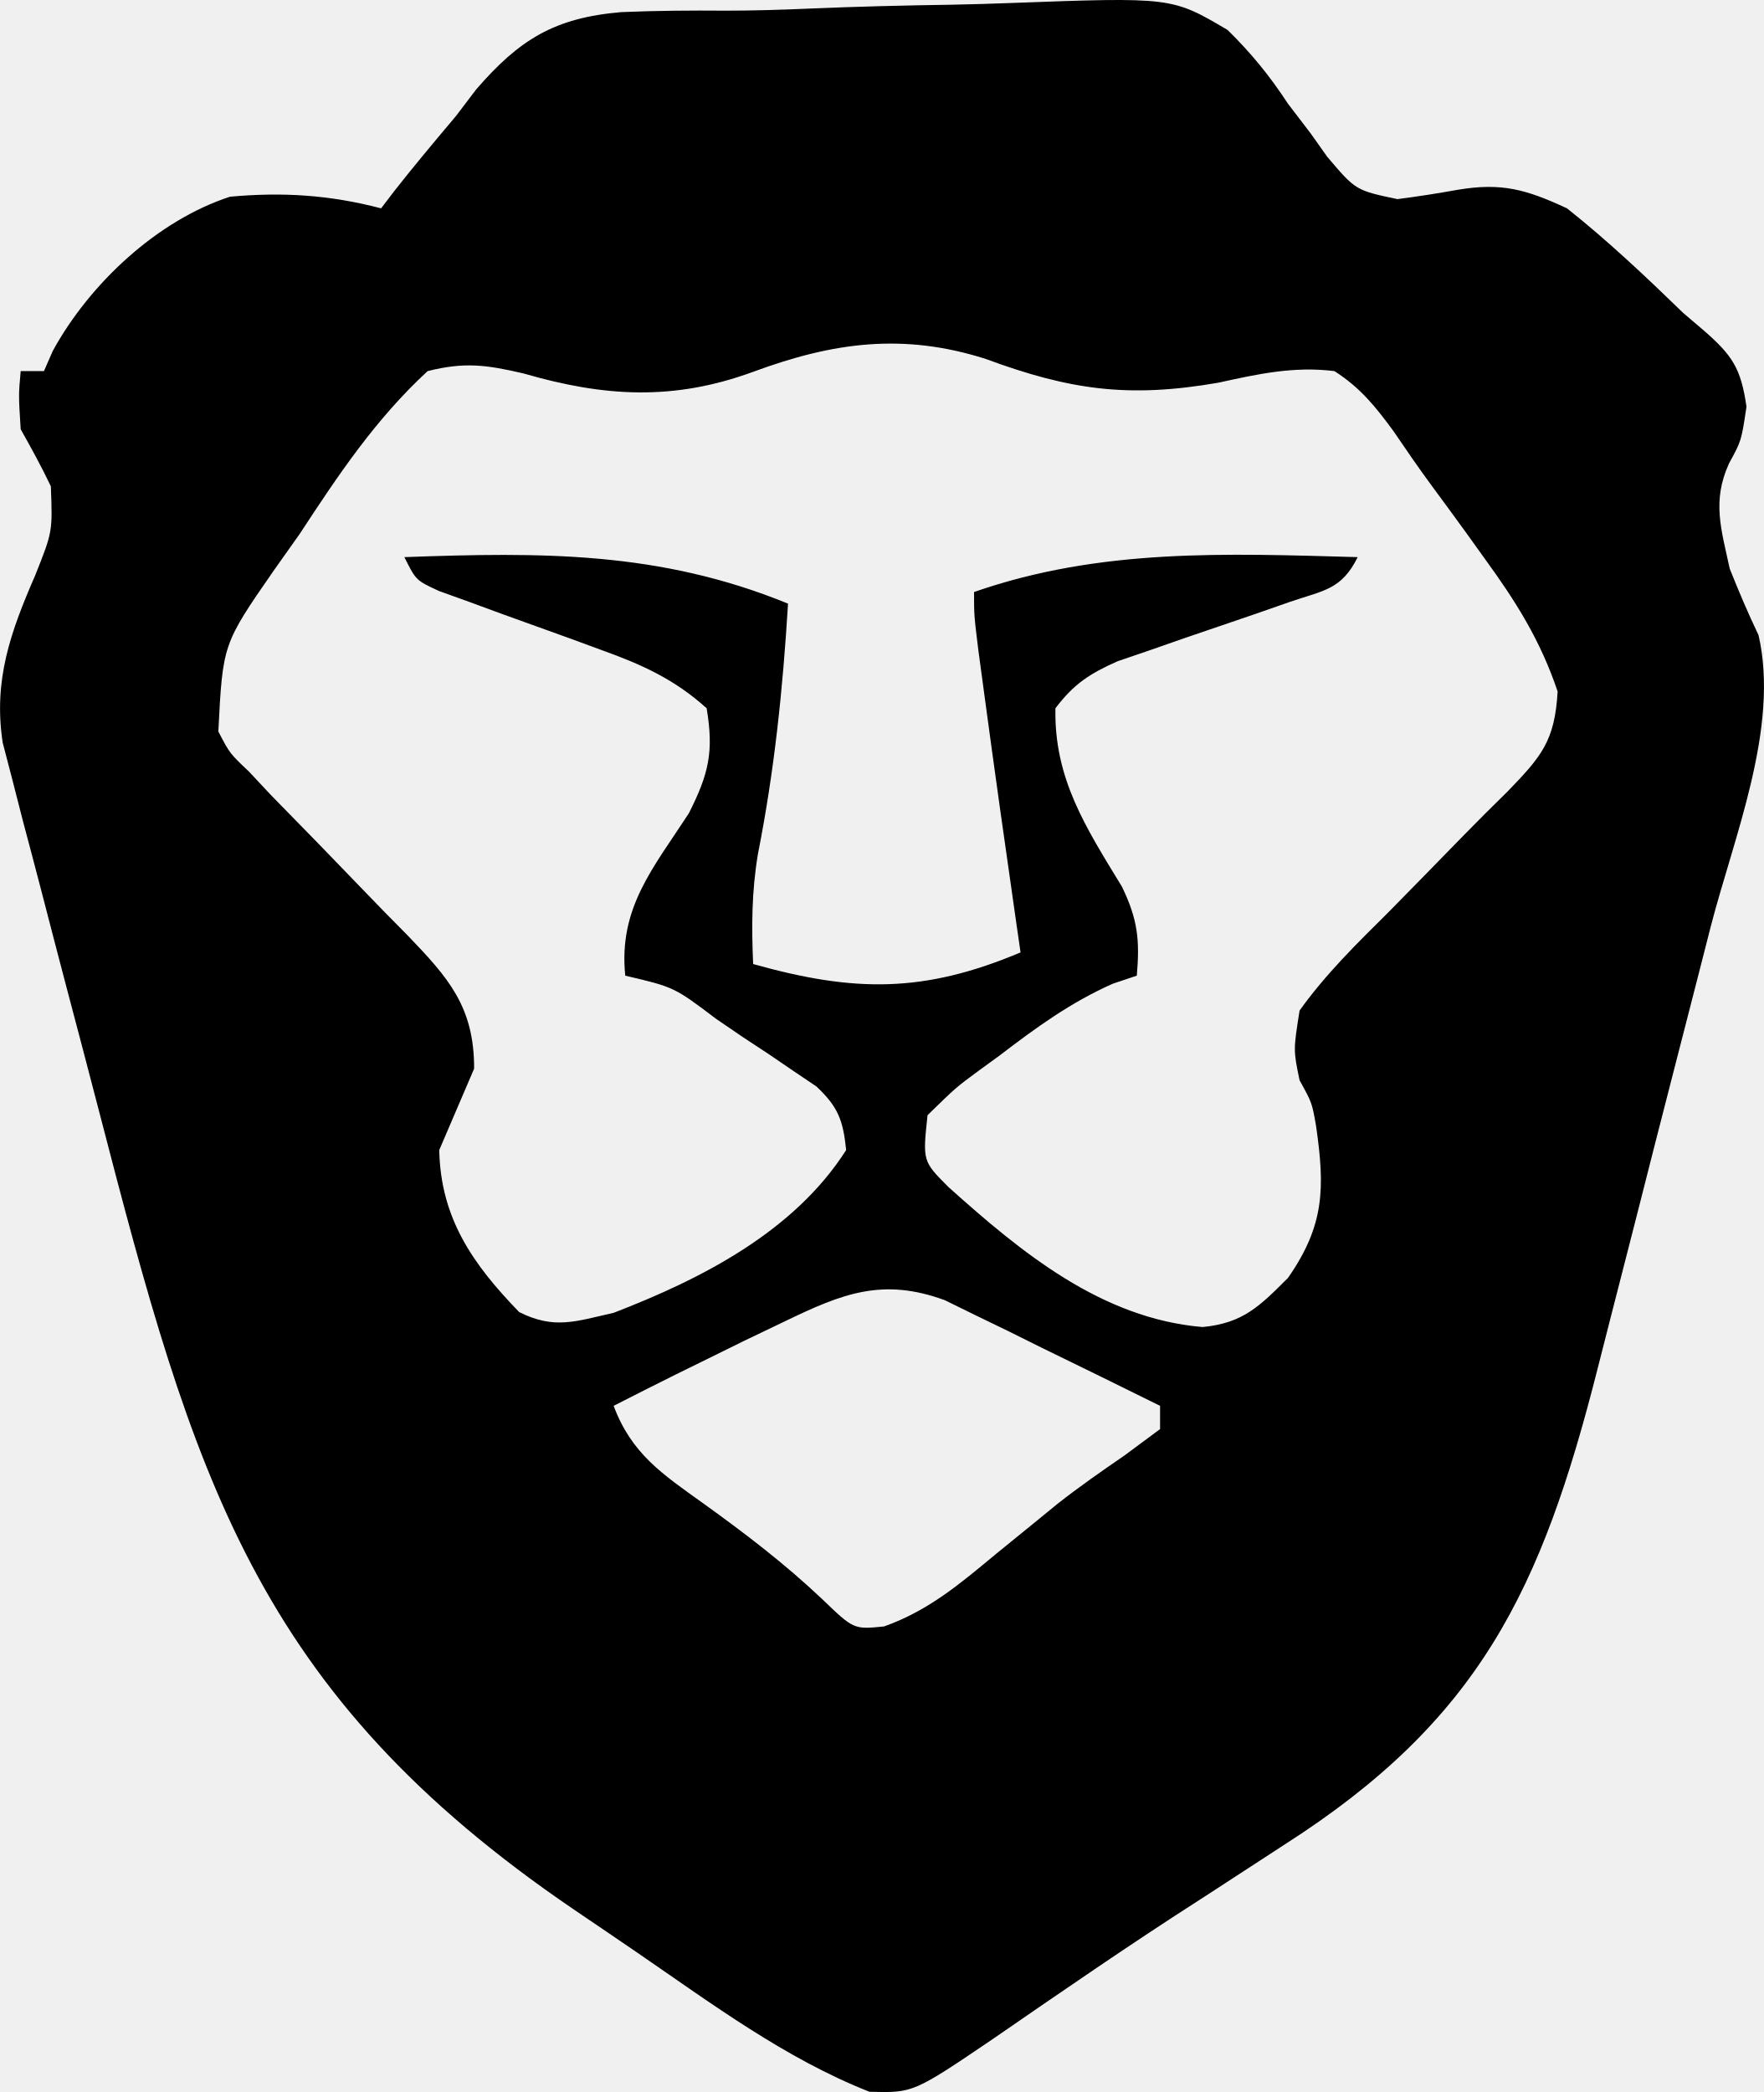
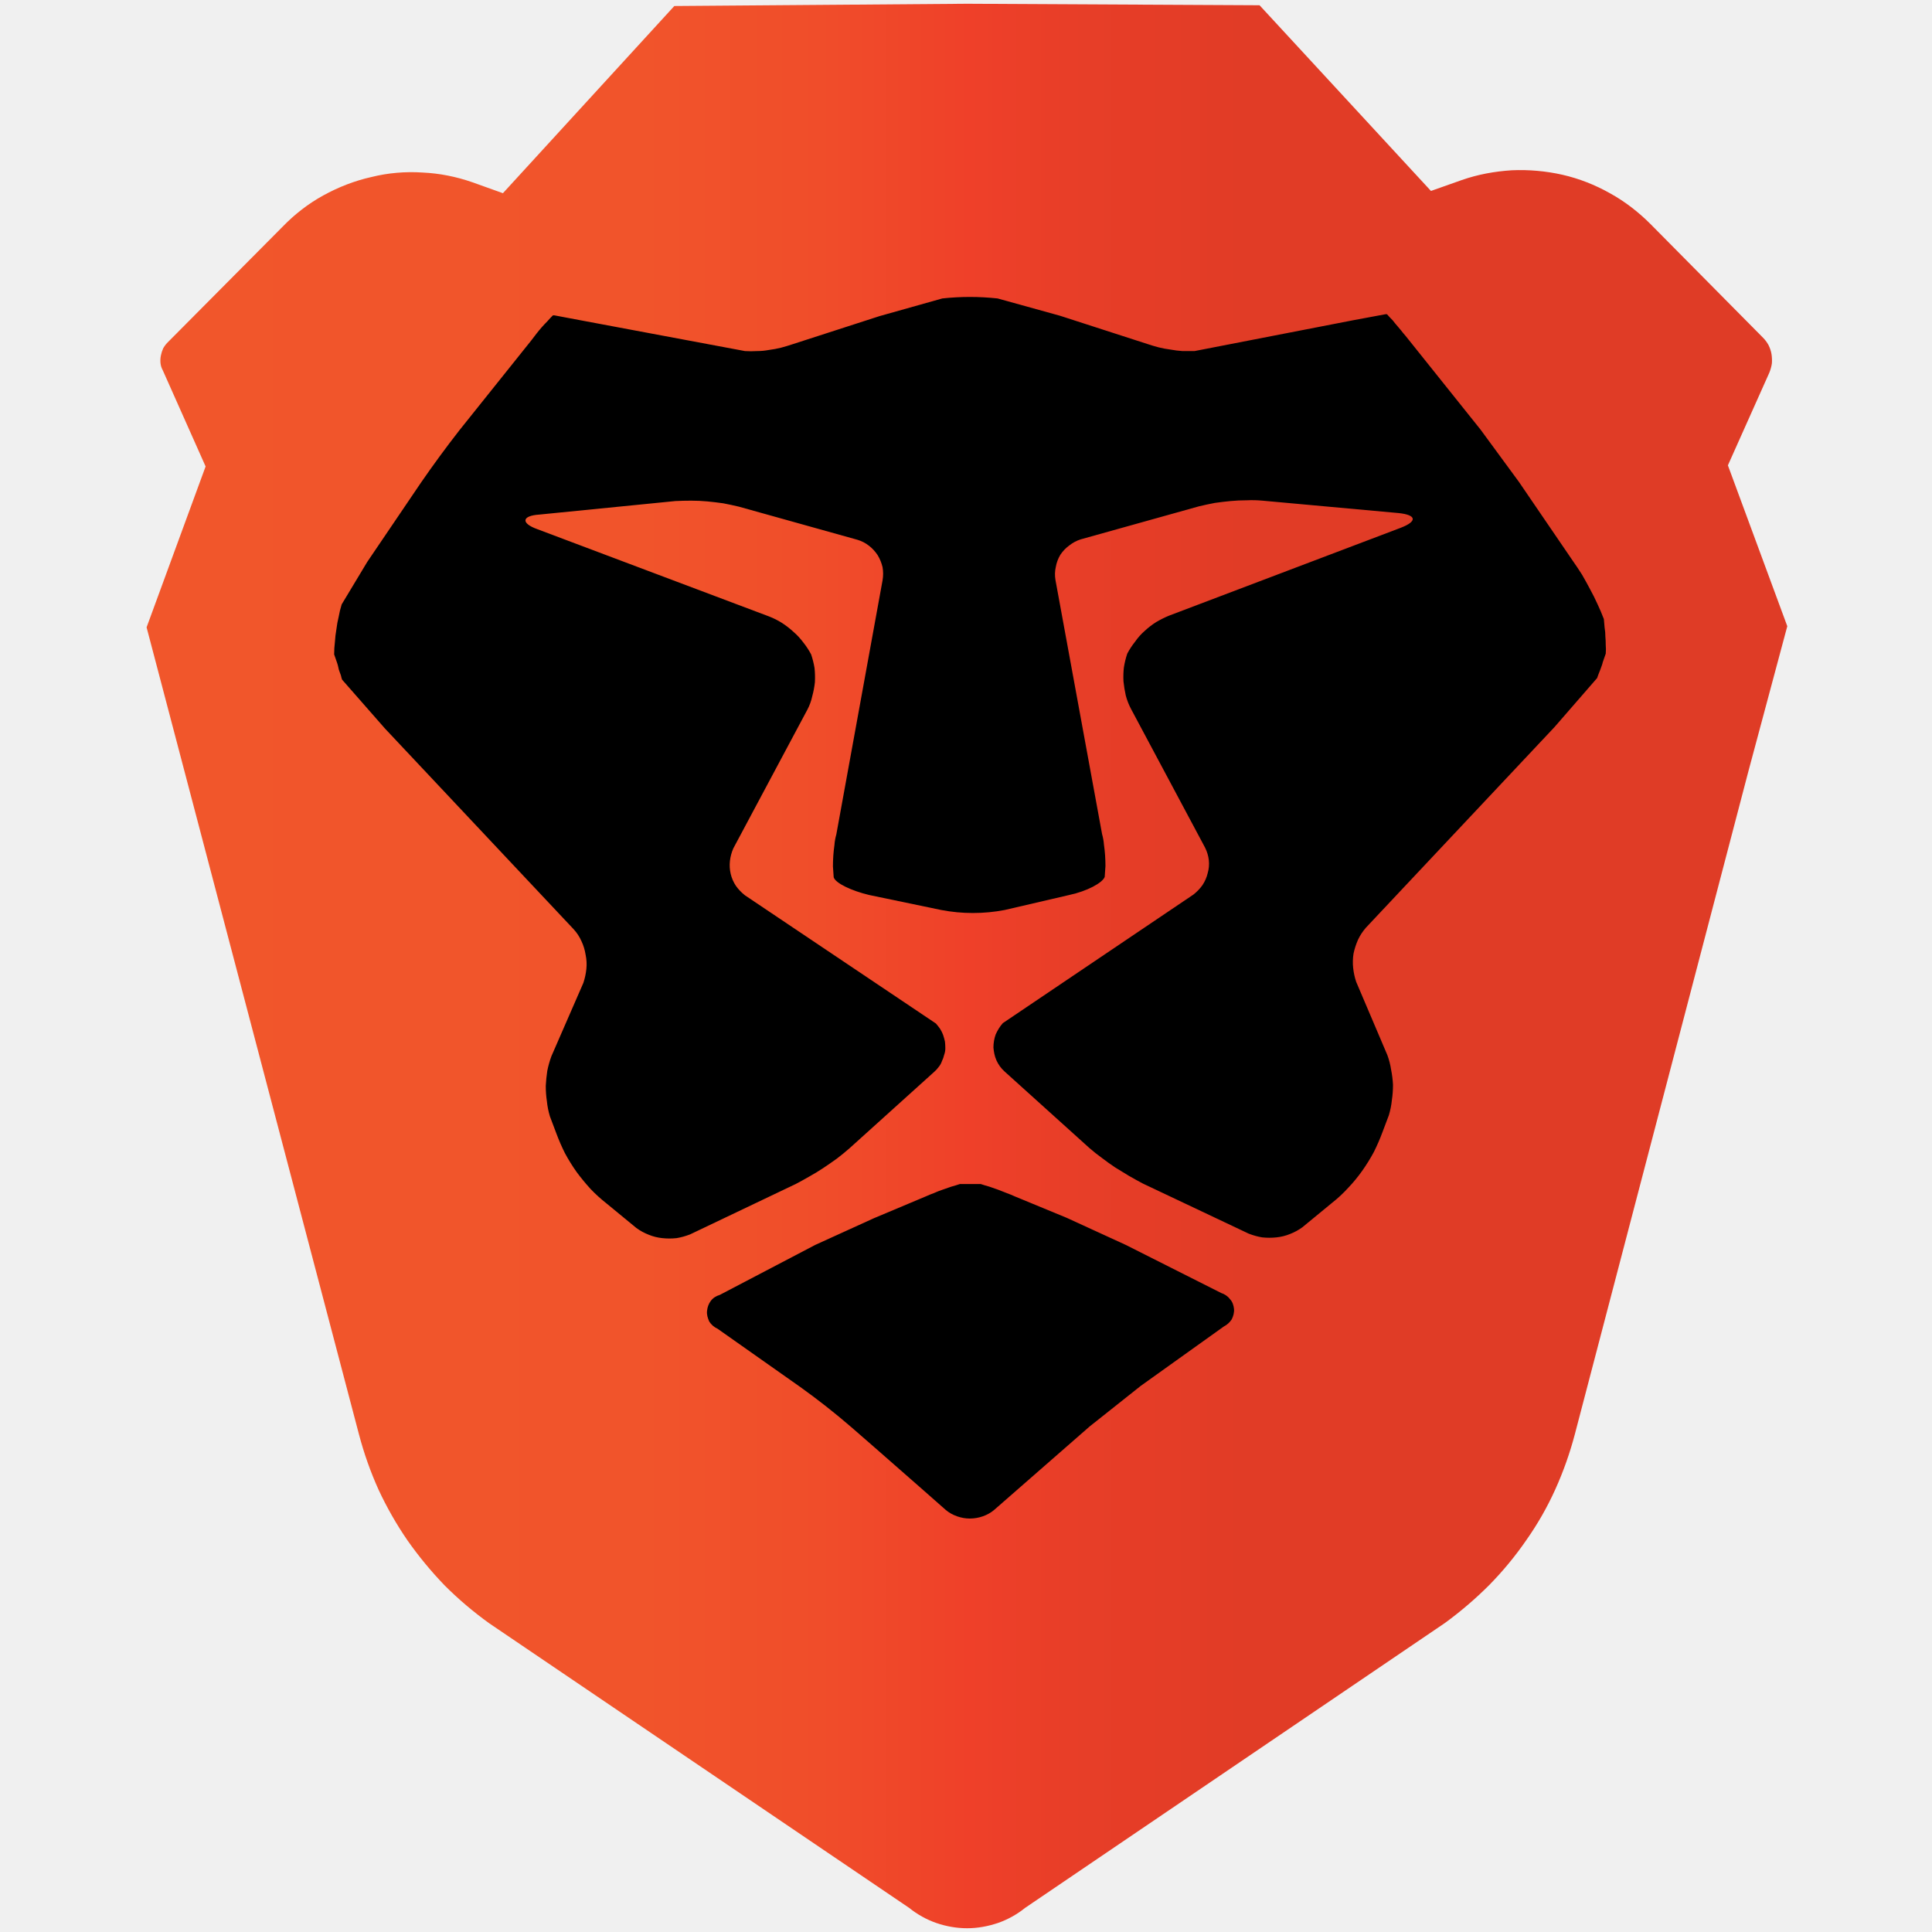
- <svg xmlns="http://www.w3.org/2000/svg" version="1.1" viewBox="140.22 126.08 151.72 179.94">
-   <path d="M0 0 C4.092 -0.175 8.18 -0.275 12.275 -0.335 C13.948 -0.367 15.62 -0.415 17.292 -0.479 C31.21 -0.994 31.21 -0.994 36.008 1.84 C38.048 3.842 39.634 5.793 41.197 8.18 C42.168 9.45 42.168 9.45 43.158 10.746 C43.858 11.734 43.858 11.734 44.572 12.742 C47.023 15.631 47.023 15.631 50.611 16.387 C52.344 16.164 54.072 15.897 55.791 15.586 C59.584 14.946 61.707 15.56 65.197 17.18 C68.731 19.984 71.96 23.042 75.197 26.18 C75.775 26.672 76.352 27.165 76.947 27.672 C79.422 29.824 80.164 30.947 80.635 34.242 C80.197 37.18 80.197 37.18 79.135 39.117 C77.66 42.362 78.453 44.747 79.197 48.18 C79.969 50.116 80.773 52.014 81.674 53.895 C83.493 61.838 79.544 71.258 77.556 78.977 C77.188 80.416 76.821 81.856 76.453 83.295 C75.683 86.305 74.909 89.314 74.133 92.323 C73.148 96.144 72.175 99.968 71.205 103.793 C70.45 106.767 69.686 109.738 68.92 112.709 C68.558 114.116 68.199 115.524 67.843 116.933 C63.01 136.034 57.653 147.216 40.885 157.93 C38.746 159.321 36.608 160.713 34.47 162.106 C33.414 162.788 32.358 163.471 31.27 164.175 C28.422 166.033 25.605 167.927 22.799 169.848 C21.577 170.681 21.577 170.681 20.331 171.531 C18.823 172.561 17.319 173.597 15.819 174.638 C8.967 179.28 8.967 179.28 5.197 179.18 C-2.031 176.326 -8.328 171.629 -14.71 167.255 C-16.531 166.007 -18.358 164.768 -20.186 163.53 C-47.724 144.805 -52.924 126.253 -61.071 94.813 C-61.998 91.238 -62.94 87.666 -63.886 84.095 C-64.618 81.319 -65.339 78.541 -66.058 75.761 C-66.566 73.806 -67.085 71.854 -67.605 69.902 C-67.909 68.713 -68.214 67.524 -68.527 66.299 C-68.798 65.259 -69.07 64.219 -69.349 63.148 C-70.171 57.772 -68.677 53.621 -66.553 48.742 C-65.06 44.998 -65.06 44.998 -65.209 41.09 C-66 39.417 -66.899 37.795 -67.803 36.18 C-67.99 33.242 -67.99 33.242 -67.803 31.18 C-67.143 31.18 -66.483 31.18 -65.803 31.18 C-65.55 30.604 -65.298 30.028 -65.037 29.434 C-61.875 23.659 -56.061 18.223 -49.803 16.18 C-45.252 15.765 -41.216 16.027 -36.803 17.18 C-36.438 16.7 -36.072 16.221 -35.696 15.727 C-33.968 13.522 -32.17 11.385 -30.365 9.242 C-29.792 8.488 -29.22 7.733 -28.629 6.955 C-24.907 2.654 -21.889 0.787 -16.129 0.301 C-13.143 0.176 -10.167 0.153 -7.179 0.177 C-4.78 0.18 -2.397 0.103 0 0 Z M-4.803 31.242 C-11.644 33.749 -17.583 33.405 -24.549 31.383 C-27.725 30.644 -29.623 30.376 -32.803 31.18 C-37.283 35.315 -40.479 40.103 -43.803 45.18 C-44.544 46.227 -45.285 47.273 -46.049 48.352 C-50.423 54.664 -50.423 54.664 -50.803 62.18 C-49.818 64.068 -49.818 64.068 -48.178 65.617 C-47.554 66.284 -46.93 66.95 -46.287 67.637 C-44.896 69.061 -43.505 70.485 -42.114 71.908 C-40.855 73.201 -39.601 74.499 -38.352 75.801 C-37.085 77.121 -35.806 78.429 -34.515 79.725 C-31.014 83.364 -28.788 85.868 -28.803 91.18 C-29.803 93.513 -30.803 95.847 -31.803 98.18 C-31.683 104.046 -28.927 107.985 -24.928 112.117 C-21.895 113.634 -20.079 112.916 -16.803 112.18 C-9.249 109.269 -1.282 105.204 3.197 98.18 C2.932 95.632 2.524 94.488 0.646 92.716 C-0.006 92.276 -0.658 91.836 -1.33 91.383 C-2.04 90.9 -2.75 90.416 -3.481 89.918 C-4.226 89.427 -4.972 88.936 -5.74 88.43 C-6.853 87.67 -6.853 87.67 -7.989 86.895 C-11.597 84.167 -11.597 84.167 -15.803 83.18 C-16.401 77.357 -13.396 73.923 -10.334 69.215 C-8.62 65.817 -8.177 63.928 -8.803 60.18 C-11.536 57.713 -14.312 56.445 -17.752 55.207 C-19.147 54.694 -19.147 54.694 -20.571 54.17 C-22.529 53.464 -24.487 52.758 -26.446 52.053 C-27.835 51.542 -27.835 51.542 -29.252 51.02 C-30.101 50.714 -30.95 50.409 -31.825 50.094 C-33.803 49.18 -33.803 49.18 -34.803 47.18 C-23.027 46.757 -12.874 46.655 -1.803 51.18 C-2.244 58.482 -2.974 65.546 -4.393 72.723 C-4.93 75.939 -4.948 78.928 -4.803 82.18 C3.871 84.615 9.839 84.699 18.197 81.18 C18.076 80.343 17.955 79.507 17.83 78.645 C16.884 72.077 15.957 65.506 15.072 58.93 C14.904 57.687 14.737 56.445 14.564 55.164 C14.197 52.18 14.197 52.18 14.197 50.18 C25.068 46.399 35.836 46.869 47.197 47.18 C45.798 49.979 44.322 50.022 41.392 51.02 C40.417 51.361 39.441 51.702 38.435 52.053 C36.368 52.76 34.3 53.466 32.232 54.17 C31.254 54.512 30.275 54.855 29.267 55.207 C28.368 55.514 27.468 55.821 26.541 56.137 C24.13 57.21 22.787 58.084 21.197 60.18 C21.071 66.241 23.824 70.447 26.92 75.531 C28.282 78.355 28.459 80.09 28.197 83.18 C27.17 83.524 27.17 83.524 26.123 83.875 C22.476 85.501 19.544 87.639 16.385 90.055 C15.787 90.489 15.19 90.924 14.574 91.371 C12.64 92.797 12.64 92.797 10.197 95.18 C9.773 99.137 9.773 99.137 11.998 101.364 C18.252 106.976 25.159 112.675 33.857 113.403 C37.326 113.073 38.763 111.614 41.197 109.18 C44.37 104.632 44.372 101.403 43.619 96.133 C43.267 94.114 43.267 94.114 42.197 92.18 C41.658 89.582 41.658 89.582 42.197 86.18 C44.426 83.062 47.104 80.435 49.822 77.742 C51.952 75.576 54.079 73.405 56.198 71.227 C57.481 69.913 58.779 68.613 60.094 67.332 C62.988 64.334 64.15 63.009 64.392 58.739 C62.909 54.323 60.798 50.988 58.072 47.242 C57.571 46.544 57.069 45.845 56.553 45.125 C55.558 43.752 54.557 42.384 53.548 41.021 C52.418 39.482 51.335 37.909 50.263 36.328 C48.684 34.185 47.434 32.622 45.197 31.18 C41.697 30.745 38.616 31.428 35.197 32.18 C27.505 33.511 22.475 32.825 15.166 30.121 C8.078 27.874 2.067 28.701 -4.803 31.242 Z M-2.115 112.93 C-3.25 113.474 -4.384 114.018 -5.553 114.578 C-6.625 115.107 -7.698 115.635 -8.803 116.18 C-9.669 116.605 -10.535 117.031 -11.428 117.469 C-13.225 118.361 -15.015 119.269 -16.803 120.18 C-15.266 124.296 -12.626 126.044 -9.115 128.555 C-5.52 131.14 -2.086 133.756 1.135 136.805 C3.849 139.418 3.849 139.418 6.459 139.156 C10.284 137.792 12.971 135.506 16.072 132.93 C17.256 131.965 18.441 131.001 19.627 130.039 C20.208 129.564 20.789 129.089 21.387 128.6 C23.257 127.133 25.183 125.789 27.142 124.446 C28.15 123.698 29.158 122.95 30.197 122.18 C30.197 121.52 30.197 120.86 30.197 120.18 C26.809 118.497 23.41 116.837 20.01 115.18 C19.05 114.703 18.09 114.226 17.101 113.735 C16.17 113.283 15.239 112.832 14.279 112.367 C13.425 111.948 12.572 111.53 11.692 111.098 C6.338 109.128 2.867 110.519 -2.115 112.93 Z " fill="#000000" transform="translate(209.803,126.8201)" />
+ <svg xmlns="http://www.w3.org/2000/svg" version="1.2" viewBox="0 0 514 514" width="160" height="160">
+   <defs>
+     <linearGradient id="g1" x2="1" gradientUnits="userSpaceOnUse" gradientTransform="matrix(436.875,0,0,512.428,38.971,256.323)">
+       <stop offset="0" stop-color="#f1562b" />
+       <stop offset=".3" stop-color="#f1542b" />
+       <stop offset=".41" stop-color="#f04d2a" />
+       <stop offset=".49" stop-color="#ef4229" />
+       <stop offset=".5" stop-color="#ef4029" />
+       <stop offset=".56" stop-color="#e83e28" />
+       <stop offset=".67" stop-color="#e13c26" />
+       <stop offset="1" stop-color="#df3c26" />
+     </linearGradient>
+   </defs>
+   <style>
+ 		.s0 { fill: url(#g1) } do
+ 		.s1 { fill: #ffffff } 
+ 	</style>
+   <path class="s0" d="m475.5 166.6l-15.8-42.8 11-24.6q0.5-1.2 0.7-2.5 0.1-1.2-0.1-2.5-0.2-1.2-0.8-2.4-0.6-1.1-1.5-2l-29.9-30.2c-3.2-3.2-6.8-6-10.8-8.2-3.9-2.2-8.2-3.9-12.6-4.9-4.4-1-9-1.4-13.5-1.2-4.6 0.3-9 1.1-13.3 2.6l-8.2 2.9-45.6-49.4-77.8-0.4-77.9 0.6-45.6 49.8-8.1-2.9c-4.3-1.5-8.8-2.4-13.3-2.6-4.6-0.3-9.2 0.1-13.6 1.2-4.5 1-8.8 2.7-12.8 4.9-4 2.2-7.6 5-10.8 8.3l-30.6 30.8q-0.7 0.7-1.2 1.6-0.4 0.9-0.6 1.9-0.2 1-0.1 2 0.1 1 0.6 1.9l11.4 25.6-15.7 42.8 56.5 214.7q2 7.6 5.2 14.7 3.3 7.1 7.7 13.5 4.5 6.4 9.9 12 5.5 5.5 11.9 10.1l111.7 75.7c2.1 1.7 4.6 3.1 7.2 4 2.6 0.9 5.4 1.4 8.2 1.4 2.8 0 5.5-0.5 8.2-1.4 2.6-0.9 5.1-2.3 7.2-4l111.7-75.8q6.3-4.6 11.8-10.1 5.5-5.6 9.9-12 4.5-6.4 7.7-13.5 3.2-7.1 5.2-14.7l46.1-176.1z" />
+   <path class="s1" d="m270 318.3q-1.1-0.5-2.2-0.9-1.2-0.5-2.3-0.9-1.1-0.4-2.3-0.8-1.1-0.3-2.3-0.7h-5.5q-1.2 0.4-2.3 0.7-1.2 0.4-2.3 0.8-1.2 0.4-2.3 0.9-1.1 0.4-2.2 0.9l-13.8 5.8-15.6 7.1-25.4 13.3c-1 0.3-1.8 0.8-2.4 1.6-0.6 0.8-0.9 1.7-1 2.7-0.1 1 0.2 1.9 0.6 2.8 0.5 0.8 1.3 1.5 2.2 1.9l22 15.5q7 5 13.6 10.7l6.2 5.4 13 11.4 5.9 5.2q1.3 1.1 3 1.7 1.7 0.6 3.4 0.6 1.8 0 3.5-0.6 1.7-0.6 3-1.7l25.4-22.2 13.6-10.8 22.1-15.8c0.8-0.4 1.6-1.1 2.1-1.9 0.4-0.8 0.7-1.8 0.6-2.8-0.1-0.9-0.4-1.9-1.1-2.6-0.6-0.8-1.4-1.3-2.3-1.6l-25.4-12.8-15.7-7.2zm156.4-142.1l0.8-2.3q0.1-1.2 0-2.3 0-1.2-0.1-2.3 0-1.2-0.2-2.3-0.1-1.2-0.2-2.3-0.8-2.1-1.7-4-0.9-2-2-4-1-1.9-2.1-3.8-1.2-1.9-2.4-3.6l-14.4-21.1-10.2-13.9-19.2-24q-0.7-0.9-1.4-1.7-0.7-0.9-1.4-1.7-0.7-0.8-1.4-1.7-0.8-0.8-1.5-1.6h-0.4l-8.6 1.6-42.2 8.2q-1.6 0-3.2 0-1.6-0.1-3.2-0.4-1.6-0.2-3.2-0.6-1.5-0.4-3-0.9l-23.2-7.5-16.6-4.6q-1.9-0.2-3.7-0.3-1.8-0.1-3.7-0.1-1.8 0-3.6 0.1-1.9 0.1-3.7 0.3l-16.7 4.7-23.2 7.5q-1.5 0.5-3 0.9-1.6 0.4-3.2 0.6-1.6 0.3-3.2 0.3-1.6 0.1-3.2 0l-42.2-7.9-8.5-1.6h-0.4q-0.8 0.8-1.5 1.6-0.8 0.8-1.5 1.6-0.7 0.8-1.4 1.7-0.7 0.9-1.3 1.7l-19.2 24q-5.3 6.8-10.2 13.9l-14.3 21.1-6.8 11.3q-0.5 1.6-0.8 3.3-0.4 1.6-0.6 3.3-0.3 1.7-0.4 3.4-0.2 1.6-0.2 3.3l0.8 2.3q0.2 0.6 0.3 1.1 0.1 0.6 0.3 1.1 0.2 0.6 0.4 1.1 0.1 0.5 0.3 1.1l11.4 13 50.2 53.4q1.3 1.4 2.1 3.2 0.8 1.7 1.1 3.6 0.4 1.9 0.2 3.8-0.2 1.9-0.8 3.7l-8.5 19.5q-0.7 1.9-1.1 3.9-0.3 2-0.4 4 0 2.1 0.3 4.1 0.2 2 0.8 4l1.7 4.5q1 2.7 2.3 5.3 1.4 2.6 3.1 5 1.7 2.3 3.7 4.5 2 2.1 4.3 3.9l7.9 6.5q1.5 1.1 3.3 1.8 1.7 0.7 3.6 0.9 1.9 0.2 3.8 0 1.8-0.3 3.6-1l28.1-13.4q1.9-1 3.8-2.1 1.8-1 3.6-2.2 1.8-1.2 3.6-2.5 1.7-1.3 3.3-2.7l22.5-20.3q0.7-0.6 1.2-1.3 0.6-0.7 0.9-1.6 0.4-0.8 0.6-1.7 0.3-0.8 0.3-1.7 0-0.9-0.1-1.8-0.2-0.9-0.5-1.8-0.3-0.8-0.8-1.6-0.5-0.7-1.1-1.4l-50.8-34.1q-1.4-1.1-2.4-2.5-1-1.5-1.4-3.2-0.4-1.7-0.2-3.5 0.2-1.7 0.9-3.3l19.7-36.9q0.9-1.7 1.3-3.6 0.5-1.8 0.7-3.7 0.1-1.9-0.1-3.8-0.3-1.8-0.9-3.6-0.9-1.7-2.1-3.2-1.2-1.6-2.6-2.8-1.4-1.3-3.1-2.4-1.6-1-3.4-1.7l-61.6-23.2c-4.5-1.6-4.2-3.6 0.5-3.9l36.2-3.6q2.1-0.1 4.2-0.1 2.2 0 4.3 0.2 2.1 0.2 4.2 0.5 2.1 0.4 4.2 0.9l31.5 8.8q1.7 0.5 3.1 1.6 1.3 1 2.3 2.5 0.9 1.5 1.3 3.2 0.3 1.7 0 3.5l-12.3 67.6q-0.4 1.4-0.5 2.8-0.2 1.4-0.3 2.8-0.1 1.5-0.1 2.9 0.1 1.5 0.2 2.9c0.5 1.6 4.8 3.6 9.4 4.7l19.2 4q2.1 0.4 4.2 0.6 2.1 0.2 4.2 0.2 2.2 0 4.3-0.2 2.1-0.2 4.2-0.6l17.2-4c4.7-1 8.8-3.2 9.4-4.8q0.1-1.5 0.2-2.9 0-1.4-0.1-2.9-0.1-1.4-0.3-2.8-0.1-1.4-0.5-2.8l-12.4-67.6q-0.3-1.8 0.1-3.5 0.3-1.7 1.2-3.2 1-1.5 2.4-2.5 1.4-1.1 3-1.6l31.5-8.8q2.1-0.5 4.2-0.9 2.1-0.3 4.2-0.5 2.1-0.2 4.3-0.2 2.1-0.1 4.2 0.1l36.2 3.3c4.8 0.5 5 2.2 0.6 3.9l-61.7 23.4q-1.7 0.7-3.4 1.7-1.6 1-3 2.3-1.5 1.3-2.6 2.9-1.2 1.5-2.1 3.2-0.6 1.8-0.9 3.7-0.2 1.8-0.1 3.7 0.2 1.9 0.6 3.7 0.5 1.9 1.4 3.6l19.7 36.9q0.8 1.6 1 3.3 0.2 1.8-0.3 3.5-0.4 1.7-1.4 3.2-1 1.4-2.4 2.5l-50.7 34.2c-0.8 0.9-1.4 1.9-1.9 3-0.4 1.1-0.6 2.3-0.6 3.5 0.1 1.1 0.3 2.3 0.8 3.4 0.5 1.1 1.2 2.1 2.1 2.9l0.1 0.1 22.5 20.3q1.6 1.4 3.4 2.7 1.7 1.3 3.5 2.5 1.8 1.1 3.6 2.2 1.9 1.1 3.8 2.1l28.1 13.3q1.8 0.7 3.6 1 1.9 0.2 3.8 0 1.9-0.2 3.6-0.9 1.8-0.7 3.3-1.8l7.9-6.5q2.3-1.8 4.3-4 2-2.1 3.7-4.5 1.7-2.4 3.1-5 1.3-2.6 2.3-5.3l1.7-4.5q0.6-2 0.8-4 0.3-2 0.3-4.1-0.1-2-0.5-4-0.3-2-1-3.9l-8.3-19.5q-0.6-1.8-0.8-3.7-0.2-1.9 0.1-3.8 0.4-1.9 1.2-3.7 0.8-1.7 2.1-3.2l50.2-53.4 11.3-13q0.2-0.5 0.4-1.1 0.2-0.5 0.4-1 0.2-0.5 0.4-1.1 0.2-0.5 0.3-1z" />
</svg>
